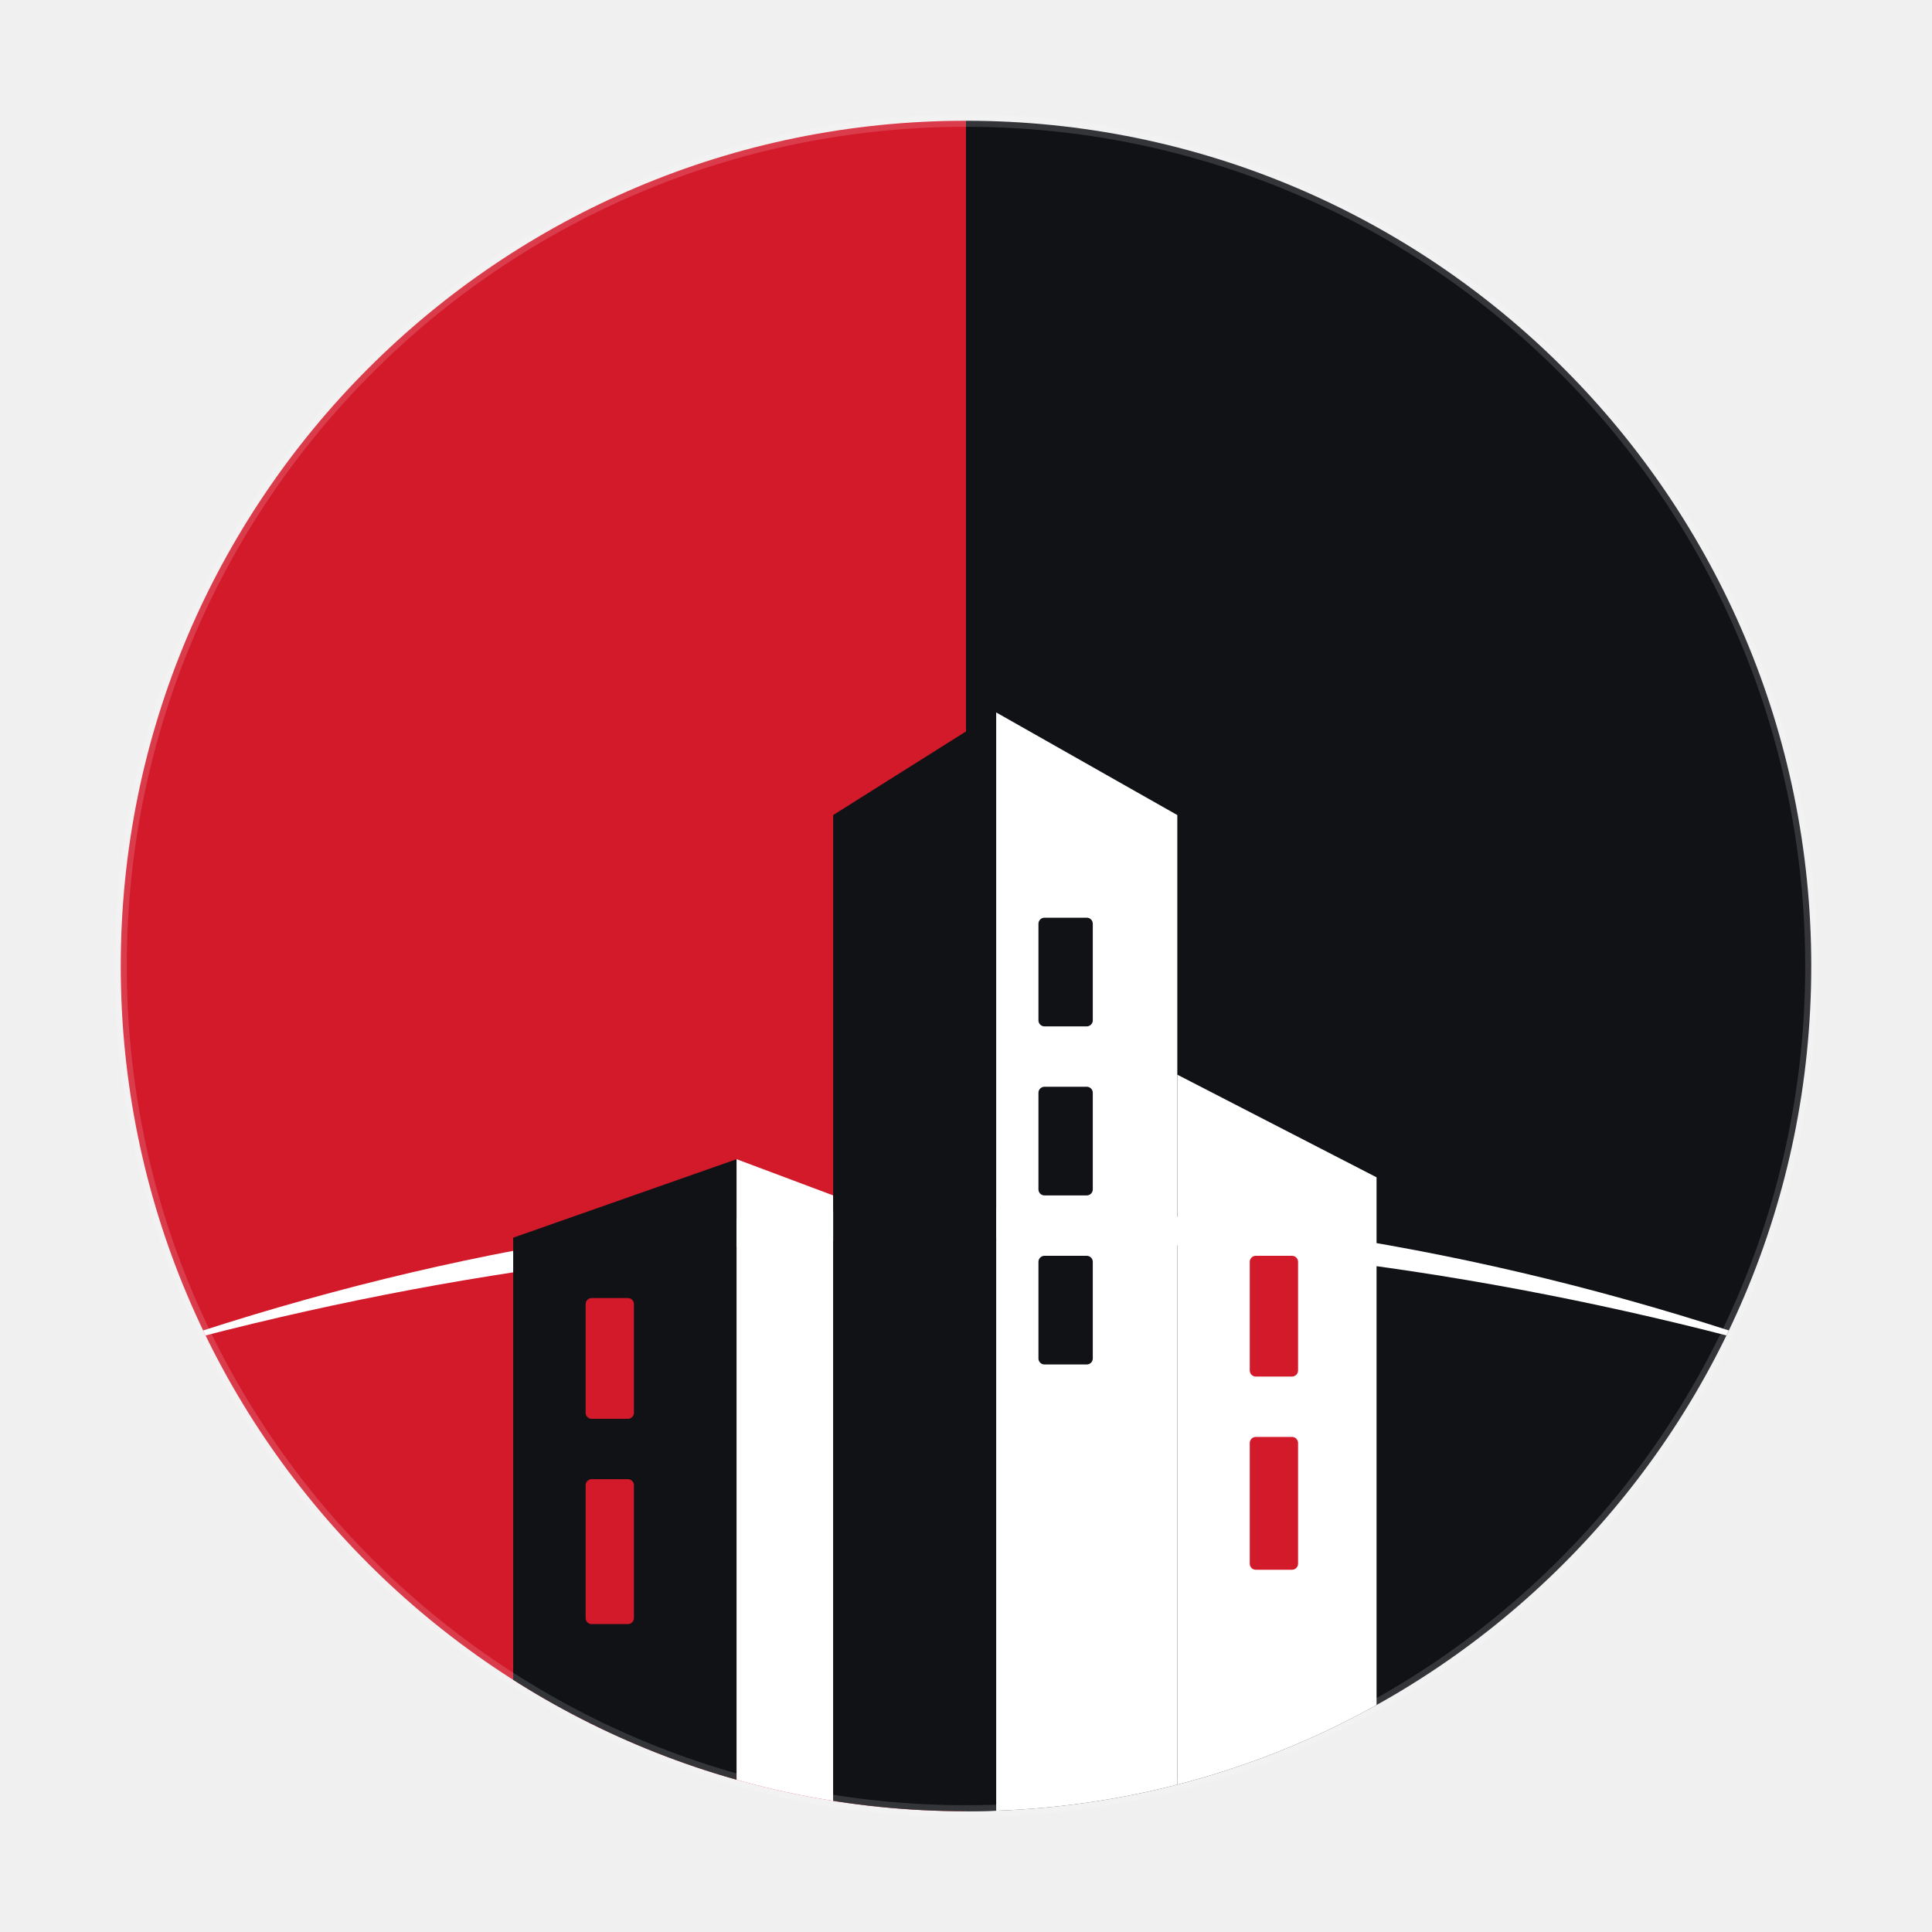
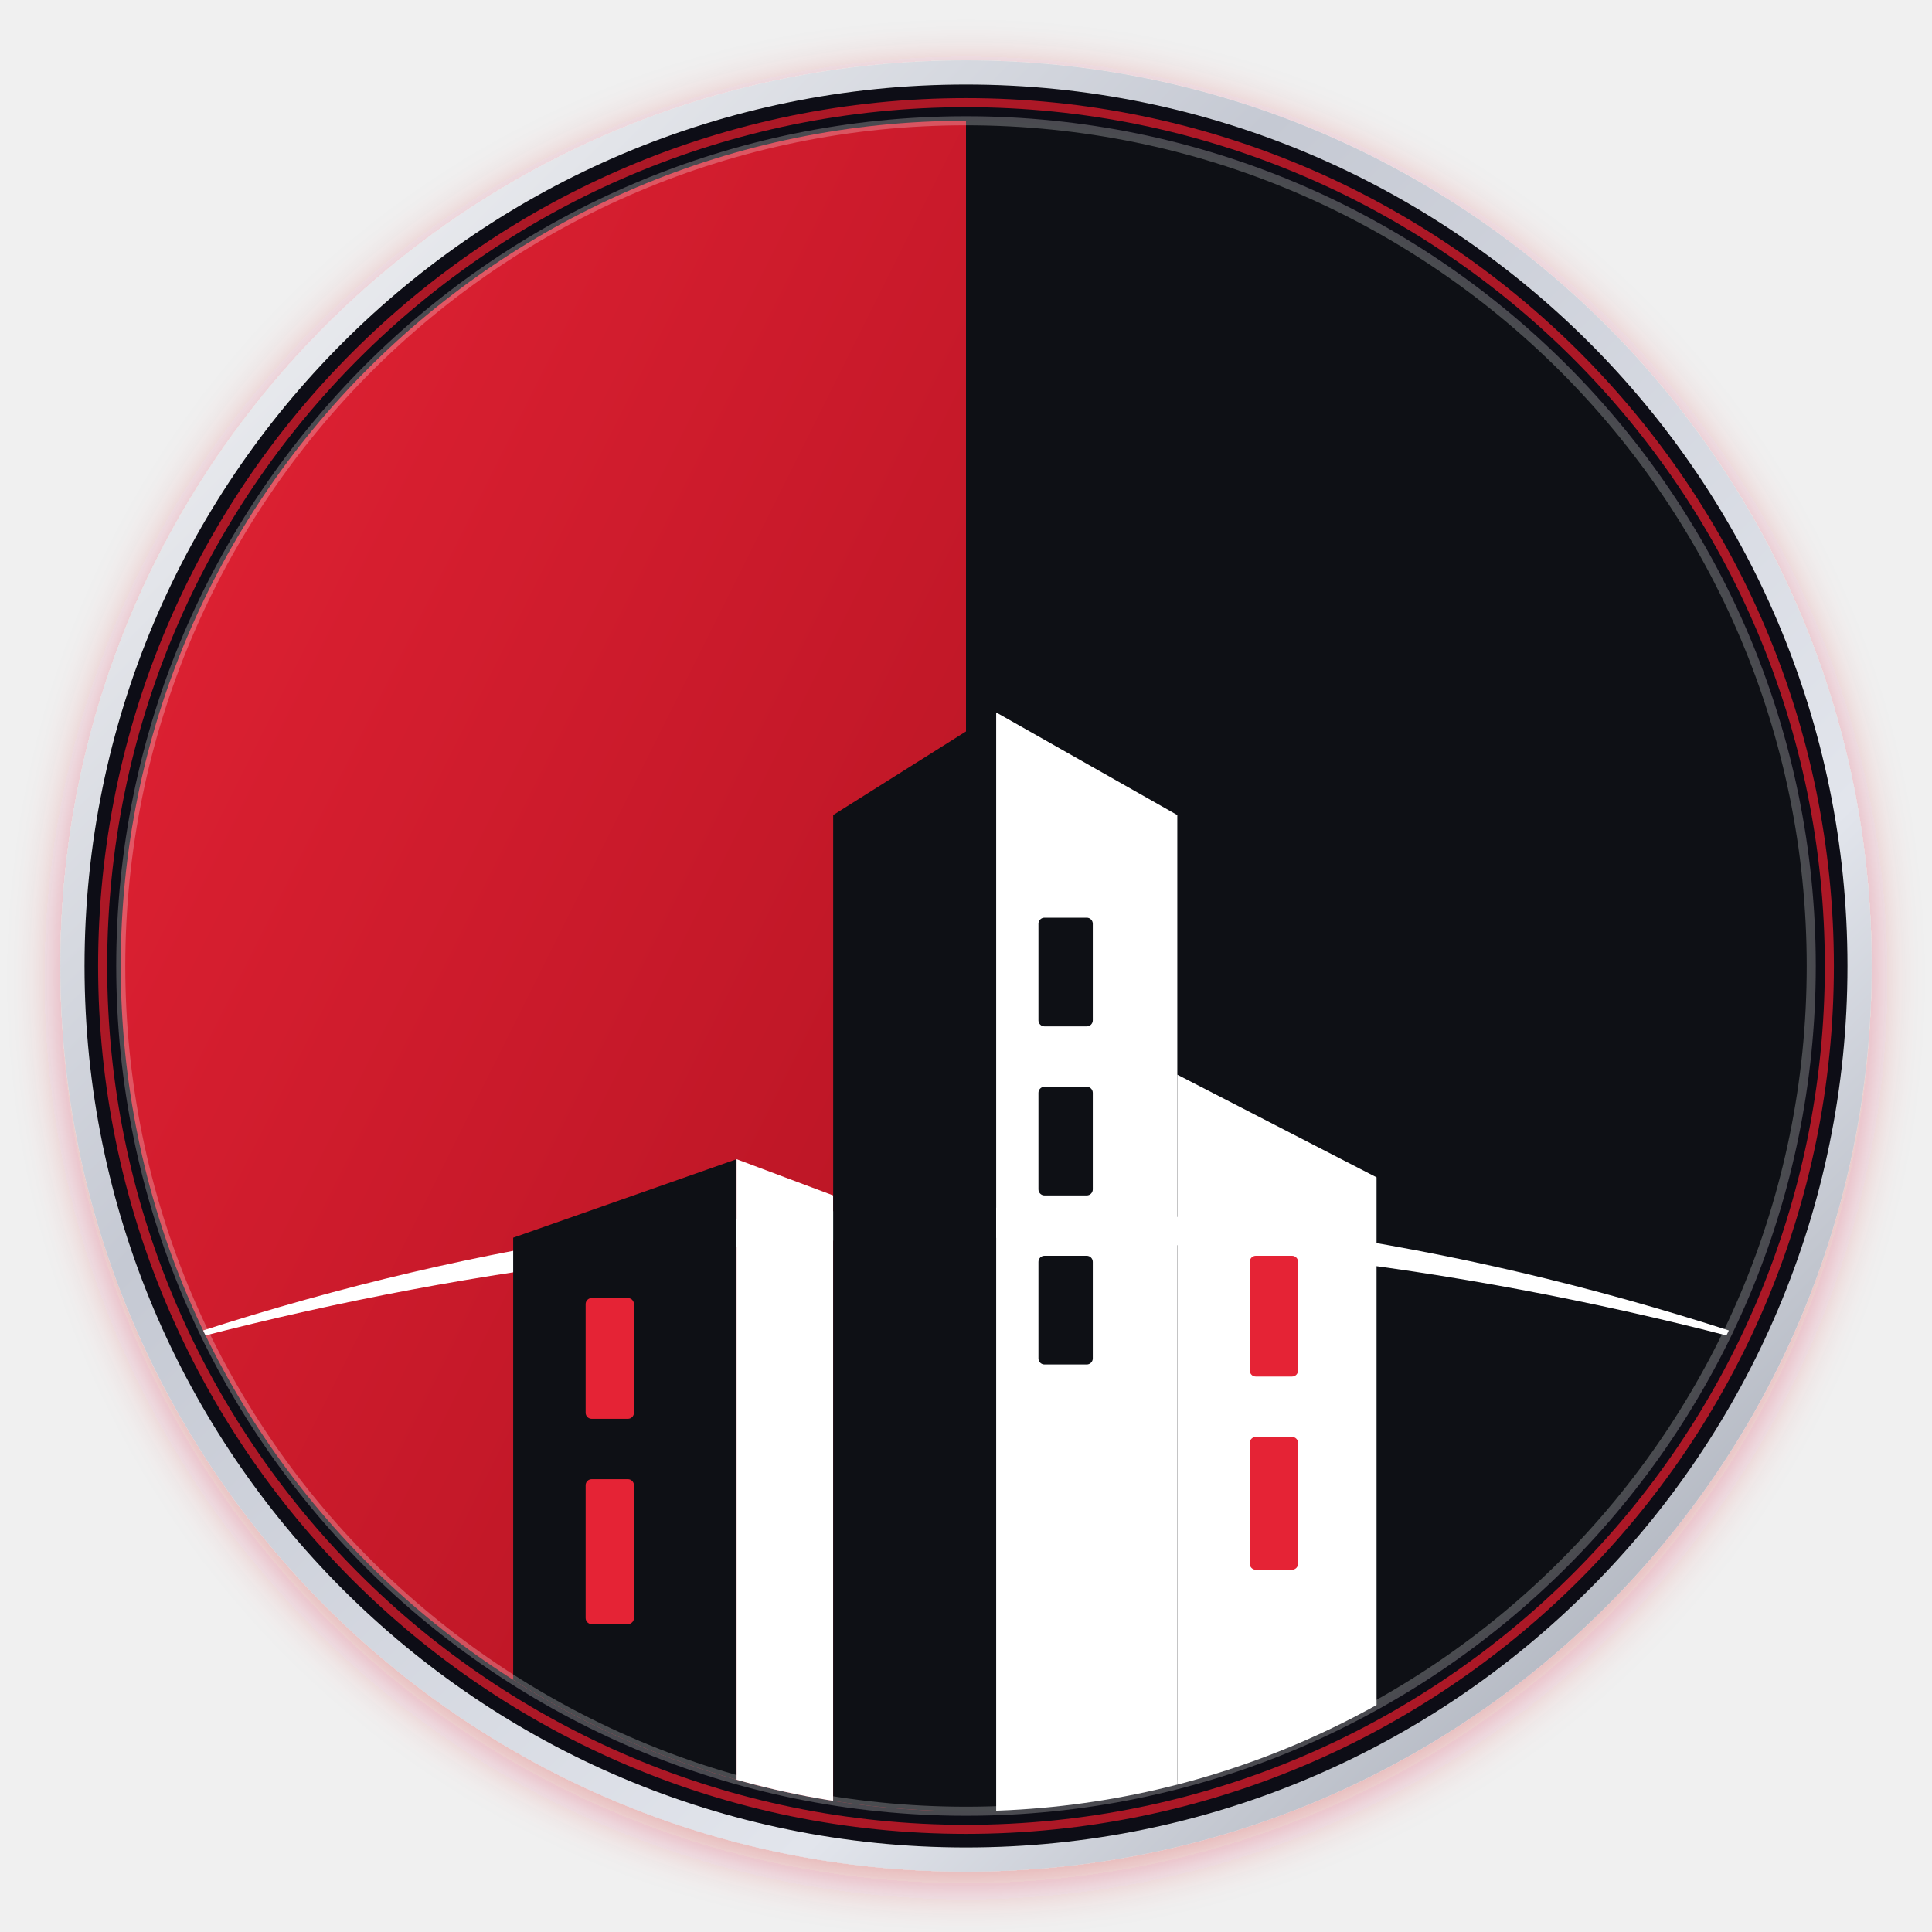
<svg xmlns="http://www.w3.org/2000/svg" viewBox="0 0 320 320" width="100%" height="100%">
  <defs>
+     <linearGradient id="emblemRed" x1="0%" y1="0%" x2="100%" y2="100%">
+       <stop offset="0%" stop-color="#E52335" />
+       <stop offset="100%" stop-color="#B01221" />
+     </linearGradient>
+     <linearGradient id="emblemSilver" x1="0%" y1="0%" x2="100%" y2="100%">
+       <stop offset="0%" stop-color="#FFFFFF" />
+       <stop offset="35%" stop-color="#C5C9D3" />
+       <stop offset="70%" stop-color="#E2E5EC" />
+       <stop offset="100%" stop-color="#8E94A0" />
+     </linearGradient>
+     <filter id="emblemGlow" x="-20%" y="-20%" width="140%" height="140%">
+       <feDropShadow dx="0" dy="2" stdDeviation="4" flood-color="#D31A2B" flood-opacity="0.35" />
+     </filter>
    <clipPath id="emblem-circle-clip">
      <circle cx="160" cy="160" r="140" />
    </clipPath>
  </defs>
+   <circle cx="160" cy="160" r="148" fill="#0C0D12" stroke="url(#emblemSilver)" stroke-width="4" filter="url(#emblemGlow)" />
+   <circle cx="160" cy="160" r="143" fill="none" stroke="#D31A2B" stroke-width="1.5" opacity="0.8" />
  <g clip-path="url(#emblem-circle-clip)">
-     <path d="M 160,20 A 140,140 0 0,0 160,300 Z" fill="#D31A2B" />
-     <path d="M 160,20 A 140,140 0 0,1 160,300 Z" fill="#111216" />
+     <path d="M 160,20 A 140,140 0 0,0 160,300 Z" fill="url(#emblemRed)" />
+     <path d="M 160,20 A 140,140 0 0,1 160,300 Z" fill="#0E1015" />
    <path d="M 20,225 Q 160,175 300,225 Q 160,185 20,225 Z" fill="#FFFFFF" />
-     <path d="M 85,205 L 122,192 L 122,300 L 85,290 Z" fill="#111216" />
+     <path d="M 85,205 L 122,192 L 122,300 L 85,290 Z" fill="#0E1015" />
    <path d="M 122,192 L 138,198 L 138,300 L 122,300 Z" fill="#FFFFFF" />
-     <rect x="97" y="215" width="8" height="20" fill="#D31A2B" rx="1" />
-     <rect x="97" y="245" width="8" height="24" fill="#D31A2B" rx="1" />
-     <path d="M 138,135 L 165,118 L 165,300 L 138,300 Z" fill="#111216" />
+     <rect x="97" y="215" width="8" height="20" fill="#E52335" rx="1" />
+     <rect x="97" y="245" width="8" height="24" fill="#E52335" rx="1" />
+     <path d="M 138,135 L 165,118 L 165,300 L 138,300 Z" fill="#0E1015" />
    <path d="M 165,118 L 195,135 L 195,300 L 165,300 Z" fill="#FFFFFF" />
-     <rect x="172" y="152" width="9" height="18" fill="#111216" rx="1" />
-     <rect x="172" y="180" width="9" height="18" fill="#111216" rx="1" />
-     <rect x="172" y="208" width="9" height="18" fill="#111216" rx="1" />
+     <rect x="172" y="152" width="9" height="18" fill="#0E1015" rx="1" />
+     <rect x="172" y="180" width="9" height="18" fill="#0E1015" rx="1" />
+     <rect x="172" y="208" width="9" height="18" fill="#0E1015" rx="1" />
    <path d="M 195,178 L 228,195 L 228,300 L 195,300 Z" fill="#FFFFFF" />
-     <rect x="207" y="208" width="8" height="20" fill="#D31A2B" rx="1" />
-     <rect x="207" y="238" width="8" height="22" fill="#D31A2B" rx="1" />
+     <rect x="207" y="208" width="8" height="20" fill="#E52335" rx="1" />
+     <rect x="207" y="238" width="8" height="22" fill="#E52335" rx="1" />
  </g>
-   <circle cx="160" cy="160" r="140" fill="none" stroke="rgba(255,255,255,0.15)" stroke-width="2" />
+   <circle cx="160" cy="160" r="140" fill="none" stroke="rgba(255,255,255,0.25)" stroke-width="1.5" />
</svg>
